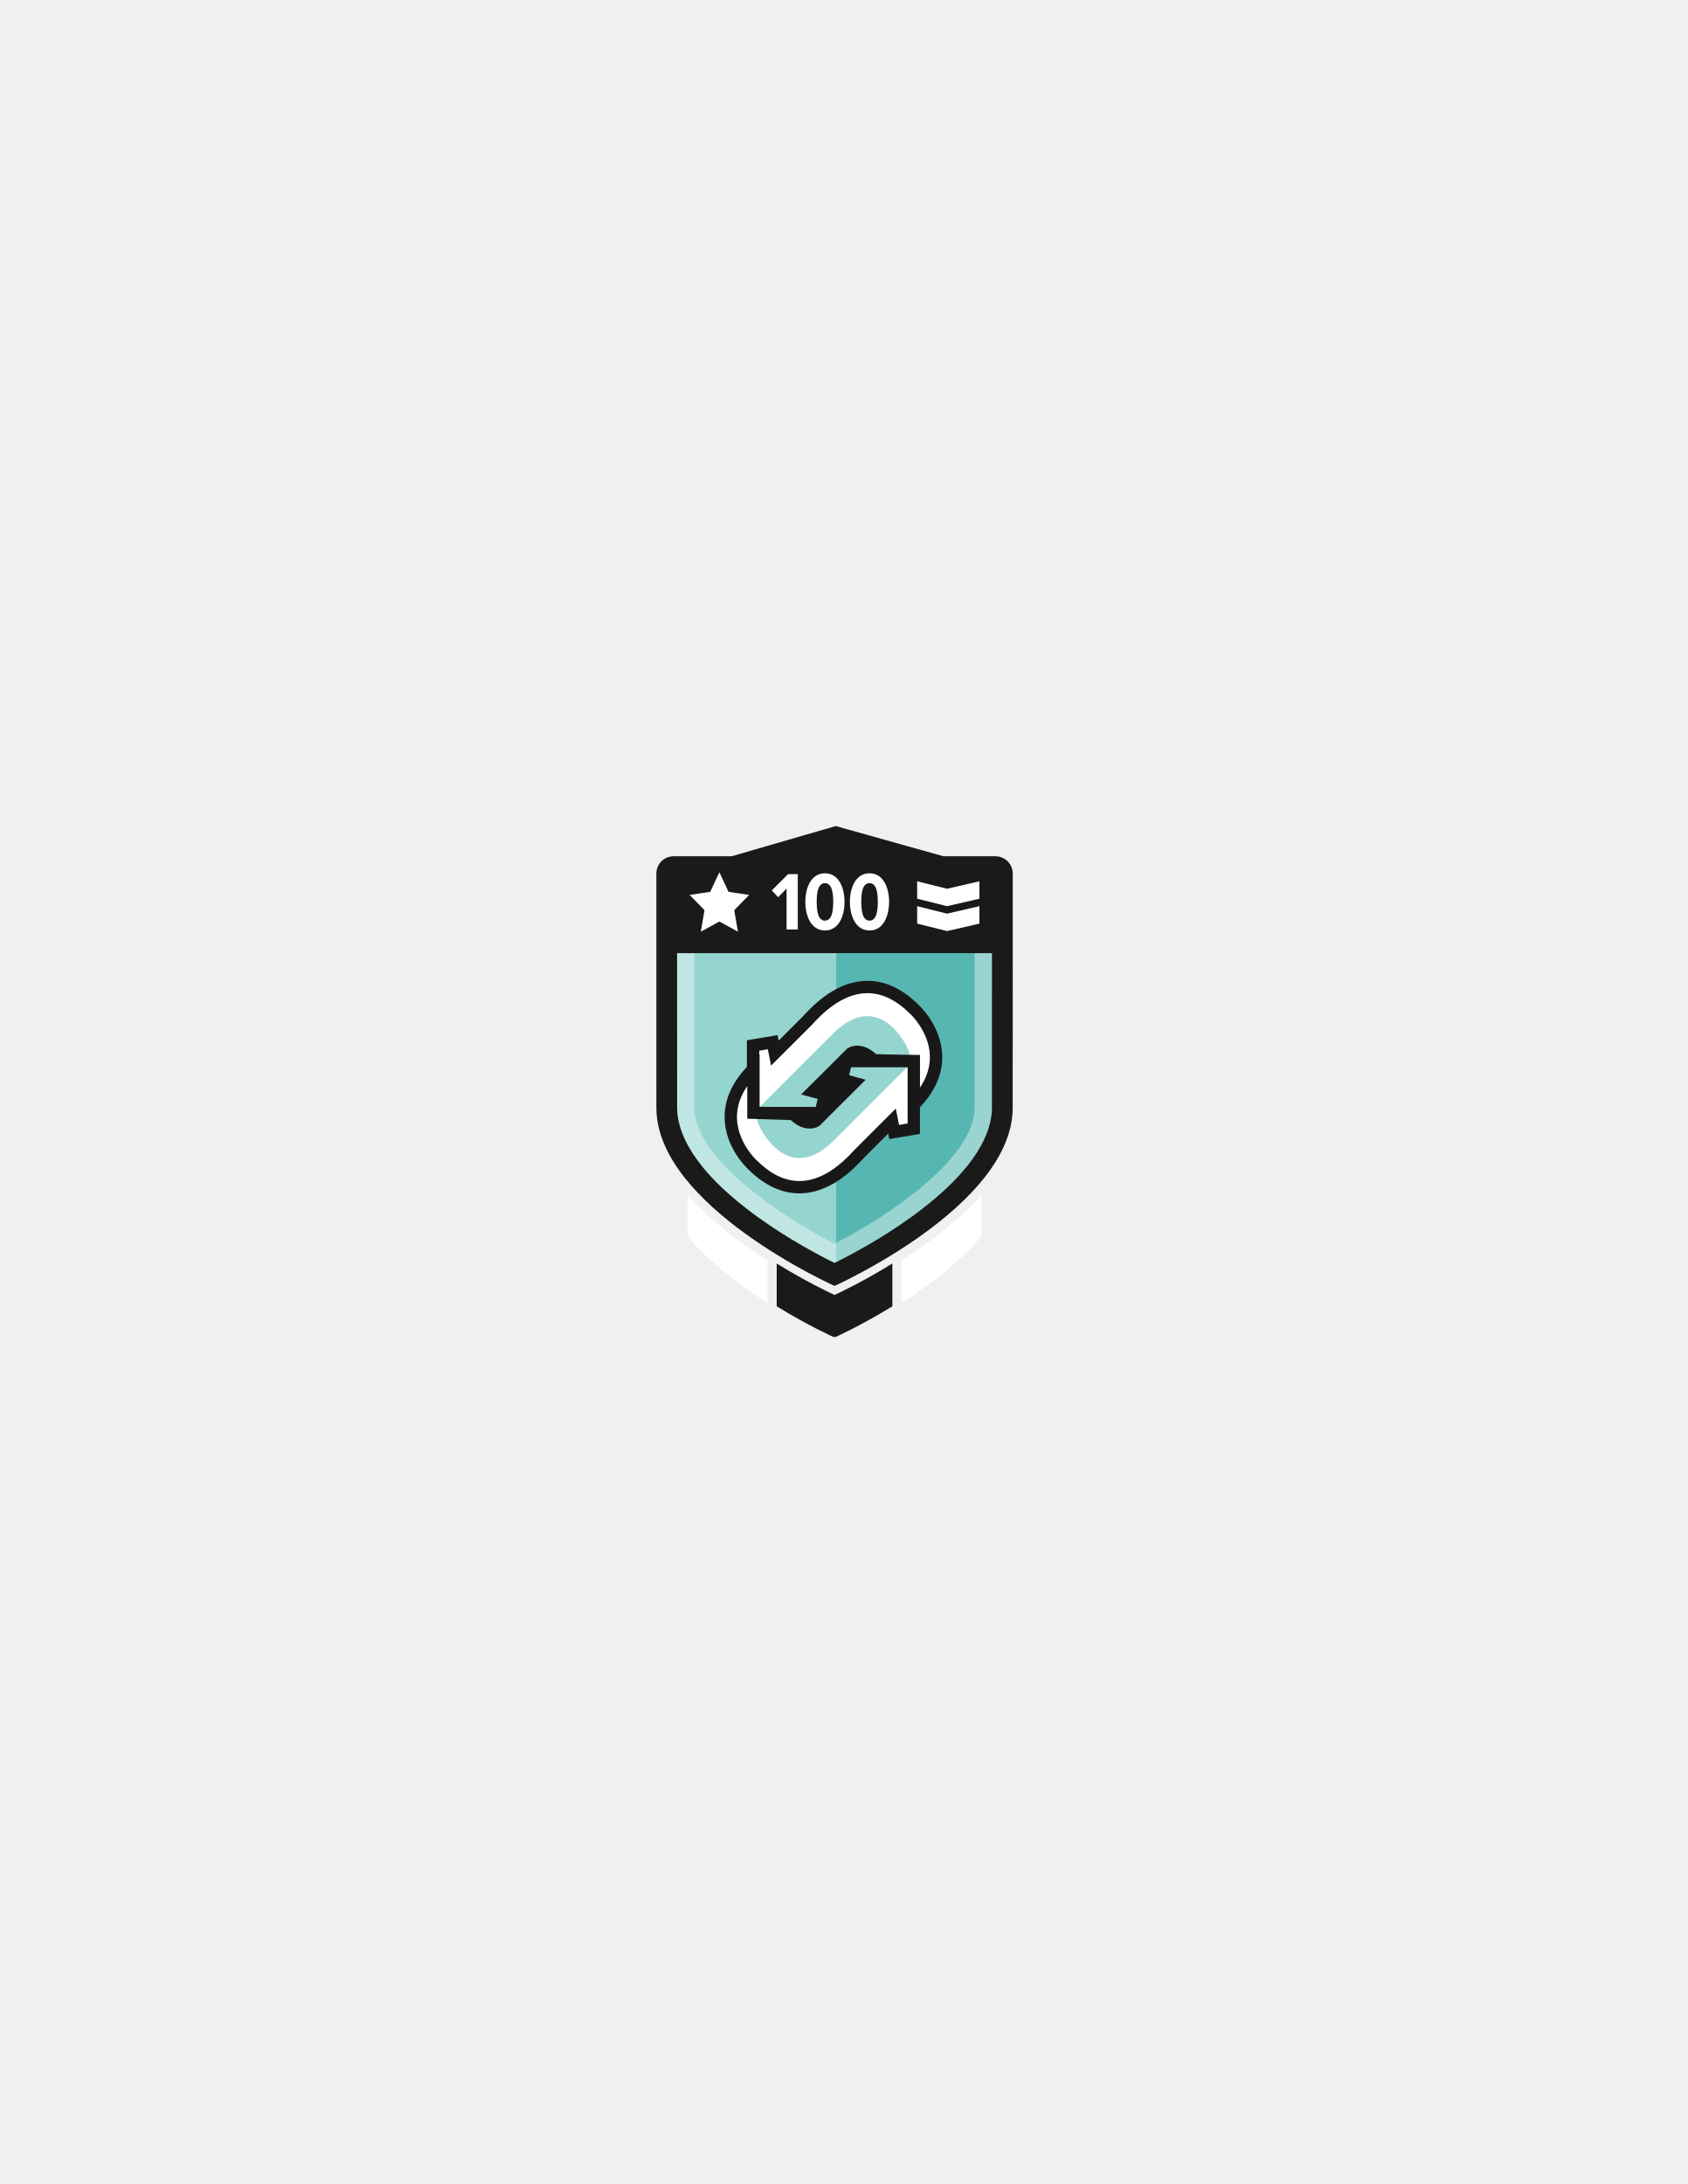
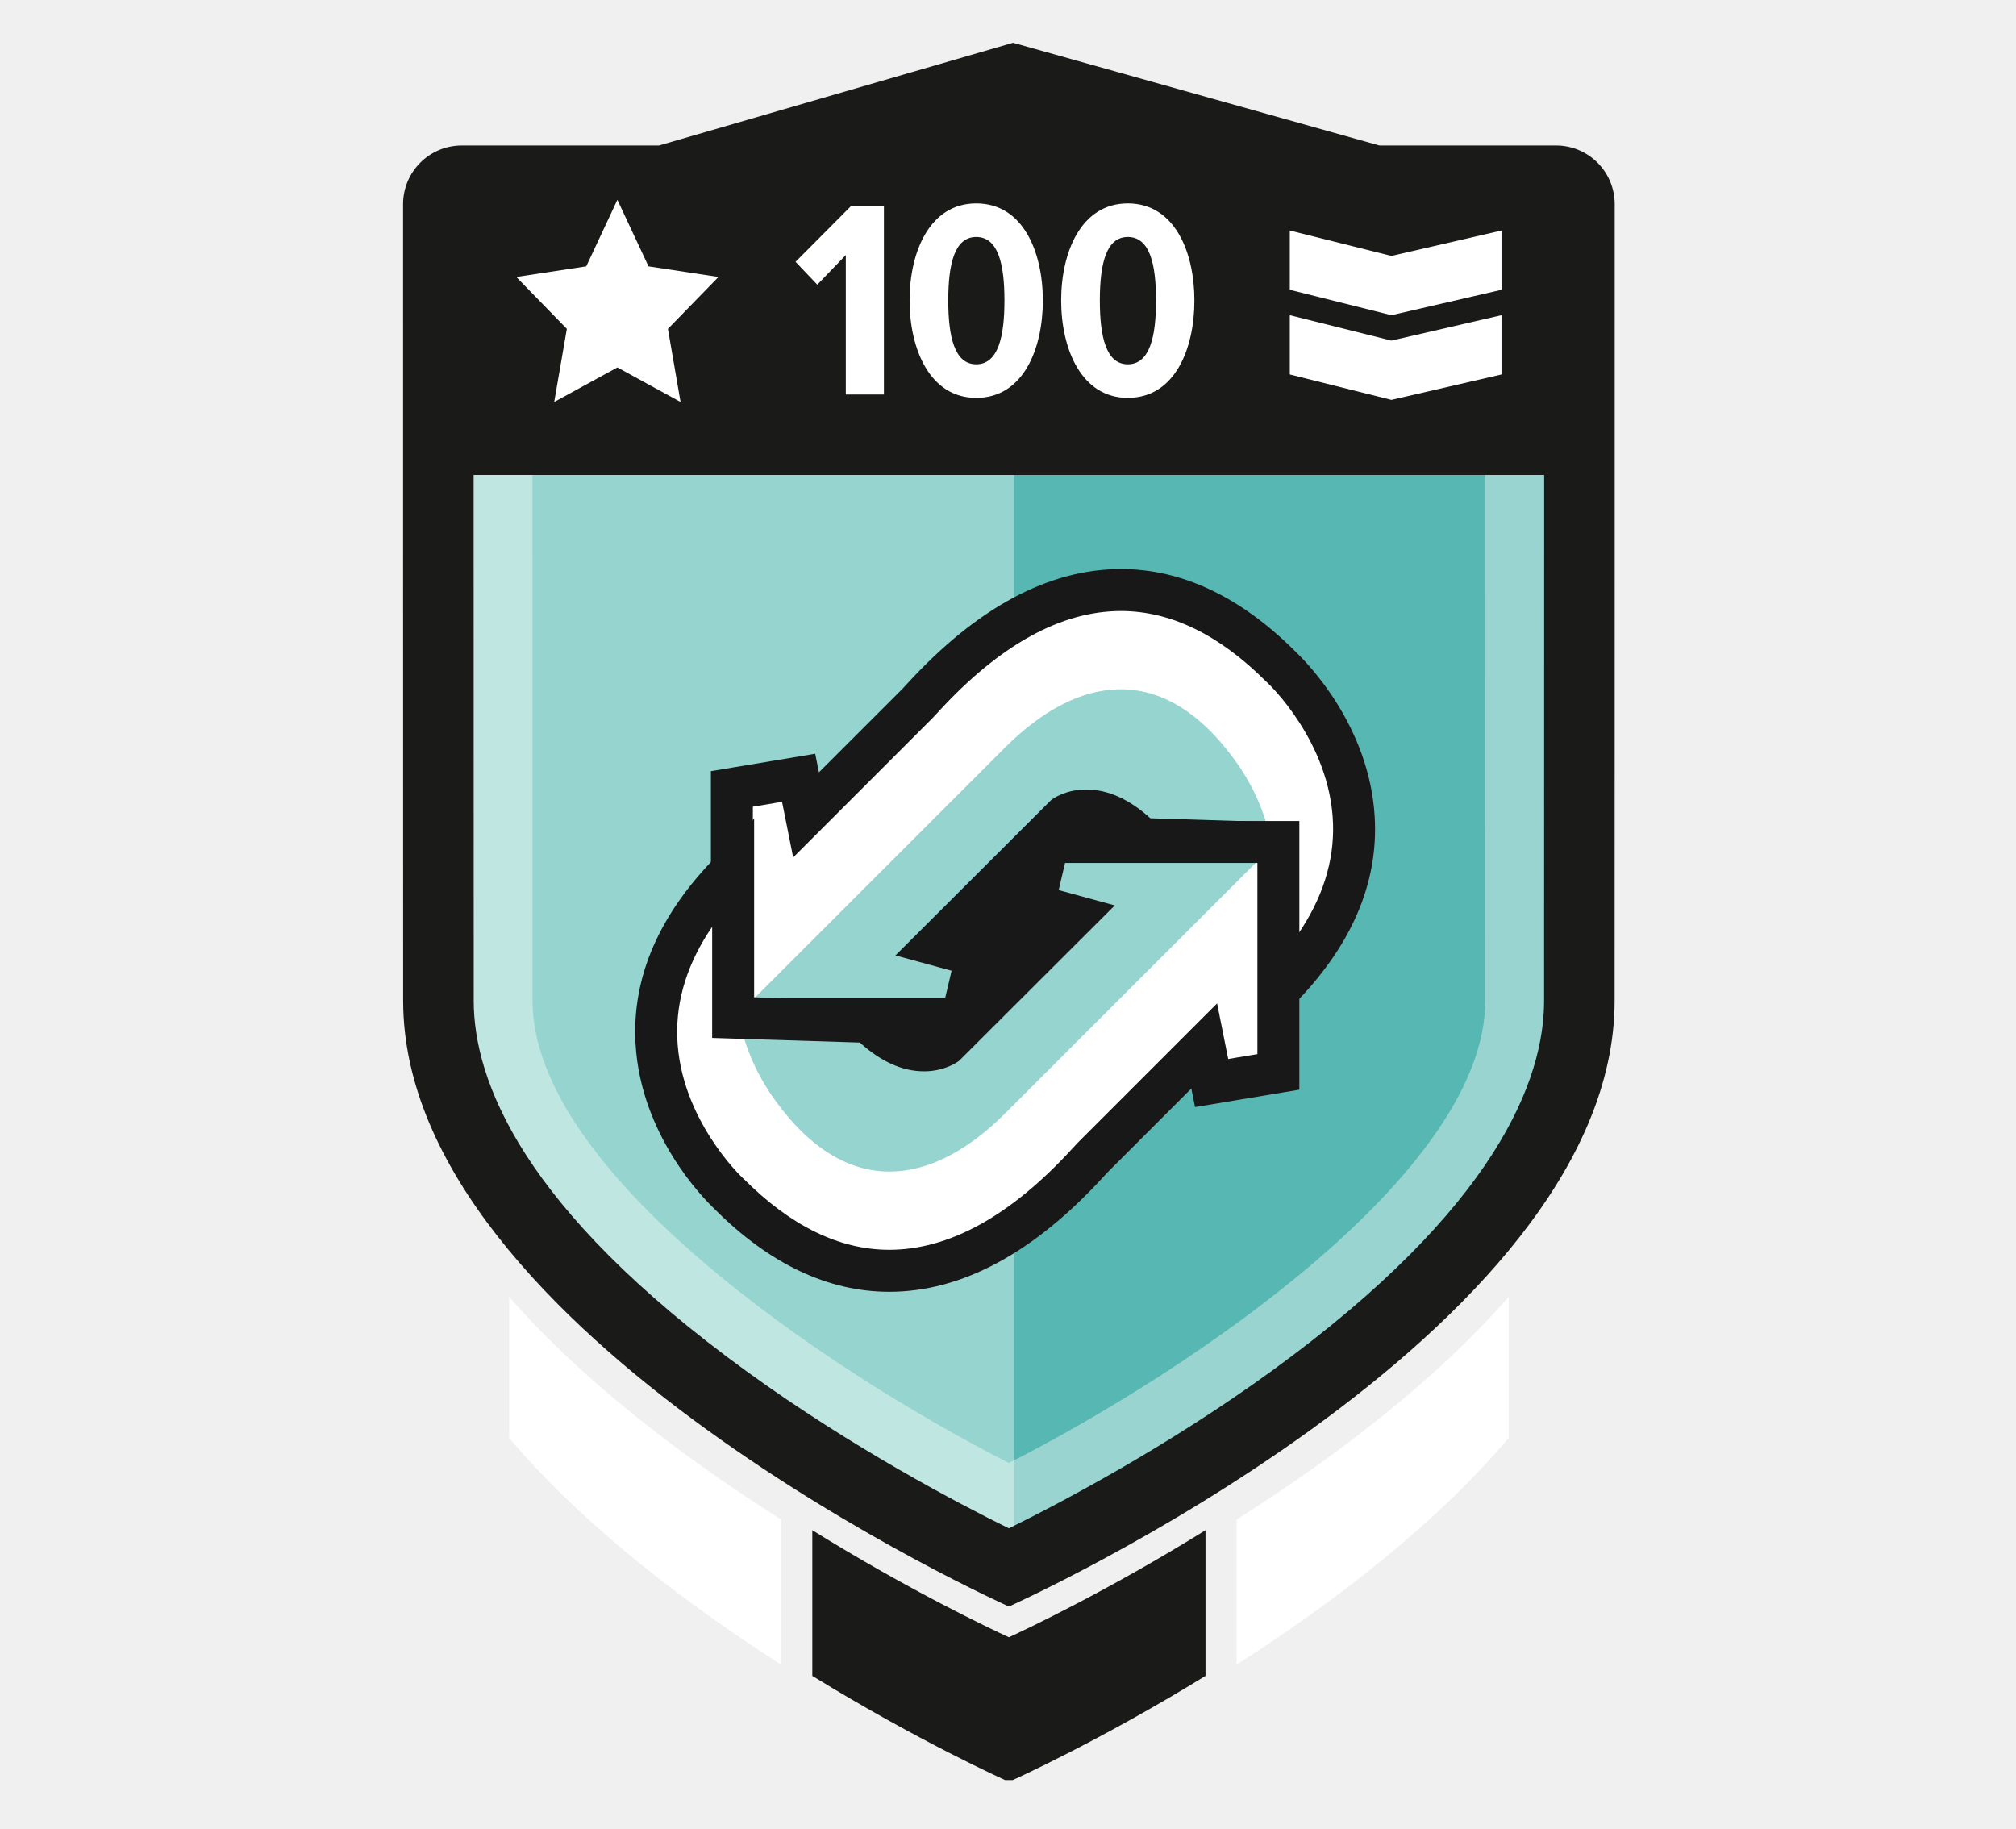
- <svg xmlns="http://www.w3.org/2000/svg" xmlns:xlink="http://www.w3.org/1999/xlink" version="1.1" id="Layer_1" x="0px" y="0px" width="612px" height="792px" viewBox="0 0 612 792" enable-background="new 0 0 612 792" xml:space="preserve">
-   <path fill="none" d="M346.63,60" />
-   <path fill="none" d="M346.63,3305.597" />
-   <path fill="#1A1A19" d="M323.563,458.185c-10.387,6.446-19.063,10.538-20.966,11.416c-1.905-0.878-10.58-4.97-20.967-11.416v0.492  c-0.003-0.002,0.004-0.005,0-0.007v15.051c11.415,7.014,20.568,11.112,20.568,11.112l0.399-0.001l0.399,0.001  c0,0,9.151-4.099,20.567-11.112V458.67c-0.004,0.002,0.004,0.005,0,0.007V458.185z" />
-   <path fill="#FFFFFF" d="M278.313,457.048c-9.748-6.171-20.759-14.313-29.014-23.745v15.051c8.118,9.569,19.145,17.858,29.014,24.17  v-15.051c-0.004-0.002,0.003-0.005,0-0.007V457.048z" />
-   <path fill="#FFFFFF" d="M326.879,457.048v0.418c-0.004,0.002,0.002,0.005,0,0.007v15.051c9.869-6.312,20.895-14.601,29.014-24.17  v-15.051C347.637,442.734,336.627,450.877,326.879,457.048" />
-   <path fill="#95D5CF" d="M240.069,333.809v19.647l0.008,48.178c0,34.526,62.52,62.518,62.52,62.518s62.518-27.991,62.518-62.518  l0.009-48.178v-19.647H240.069z" />
+ <svg xmlns="http://www.w3.org/2000/svg" xmlns:xlink="http://www.w3.org/1999/xlink" version="1.1" id="Layer_1" x="0px" y="0px" width="215px" height="195px" viewBox="0 0 215 195" enable-background="new 0 0 215 195" xml:space="preserve">
+   <path fill="#1A1A19" d="M107.099,188.833l0.399-0.001l0.399,0.001" />
+   <path fill="#1A1A19" d="M107.533,189.833l0.399-0.001l0.399,0.001" />
+   <path fill="#1A1A19" d="M128.563,163.185c-10.387,6.446-19.063,10.538-20.965,11.416c-1.905-0.878-10.58-4.97-20.967-11.416v0.492  c-0.003-0.002,0.004-0.005,0-0.007v15.051c11.415,7.015,20.568,11.112,20.568,11.112l0.399-0.001l0.399,0.001  c0,0,9.15-4.099,20.566-11.112V163.67c-0.004,0.002,0.004,0.005,0,0.007V163.185L128.563,163.185z" />
+   <path fill="#FFFFFF" d="M83.313,162.048c-9.748-6.171-20.759-14.313-29.014-23.745v15.051c8.118,9.569,19.145,17.858,29.014,24.171  v-15.052c-0.004-0.002,0.003-0.005,0-0.007V162.048z" />
+   <path fill="#FFFFFF" d="M131.879,162.048v0.418c-0.004,0.002,0.002,0.005,0,0.007v15.052c9.869-6.313,20.895-14.602,29.014-24.171  v-15.051C152.637,147.734,141.627,155.877,131.879,162.048" />
+   <path fill="#96D5CF" d="M45.069,38.809v19.647l0.008,48.178c0,34.526,62.52,62.519,62.52,62.519s62.518-27.991,62.518-62.519  l0.009-48.178V38.809H45.069z" />
  <g opacity="0.5">
    <g>
-       <defs>
-         <rect id="SVGID_1_" x="303.19" y="332.922" width="60.02" height="127.574" />
-       </defs>
-       <clipPath id="SVGID_2_">
-         <use xlink:href="#SVGID_1_" overflow="visible" />
-       </clipPath>
-       <path clip-path="url(#SVGID_2_)" fill="#189995" d="M303.315,460.496c5.59-2.753,17.619-9.048,29.468-17.652    c9.191-6.674,16.454-13.391,21.588-19.966c5.866-7.514,8.841-14.723,8.841-21.427v-47.225v-21.305h-60.025v127.511    C303.229,460.453,303.274,460.476,303.315,460.496" />
+       <g>
+         <defs>
+           <rect id="SVGID_1_" x="108.189" y="37.922" width="60.021" height="127.574" />
+         </defs>
+         <clipPath id="SVGID_2_">
+           <use xlink:href="#SVGID_1_" overflow="visible" />
+         </clipPath>
+         <path clip-path="url(#SVGID_2_)" fill="#189995" d="M108.314,165.496c5.59-2.753,17.619-9.048,29.469-17.652     c9.191-6.674,16.453-13.391,21.588-19.966c5.865-7.514,8.841-14.723,8.841-21.427V59.226V37.921h-60.024v127.511     C108.229,165.453,108.273,165.476,108.314,165.496" />
+       </g>
    </g>
  </g>
  <g opacity="0.4">
    <g>
-       <defs>
-         <rect id="SVGID_3_" x="237.99" y="329.13" width="129.21" height="137.192" />
-       </defs>
-       <clipPath id="SVGID_4_">
-         <use xlink:href="#SVGID_3_" overflow="visible" />
-       </clipPath>
-       <path clip-path="url(#SVGID_4_)" fill="#FFFFFF" d="M353.408,342.927v9.011l-0.009,49.784c0,18.229-31.245,39.336-50.803,49.295    c-19.566-9.964-50.805-31.068-50.805-49.298l-0.008-49.777v-9.015H353.408 M367.205,329.13H237.987v22.812l0.009,49.78    c0,35.677,64.6,64.601,64.6,64.601s64.602-28.924,64.602-64.601l0.008-49.78V329.13z" />
+       <g>
+         <defs>
+           <rect id="SVGID_3_" x="42.99" y="34.13" width="129.21" height="137.192" />
+         </defs>
+         <clipPath id="SVGID_4_">
+           <use xlink:href="#SVGID_3_" overflow="visible" />
+         </clipPath>
+         <path clip-path="url(#SVGID_4_)" fill="#FFFFFF" d="M158.408,47.927v9.011l-0.01,49.784c0,18.229-31.244,39.336-50.802,49.295     c-19.566-9.964-50.805-31.067-50.805-49.298l-0.008-49.776v-9.016H158.408 M172.205,34.13H42.987v22.813l0.009,49.779     c0,35.678,64.6,64.602,64.6,64.602s64.602-28.924,64.602-64.602l0.008-49.779L172.205,34.13L172.205,34.13z" />
+       </g>
    </g>
  </g>
-   <path fill="#1A1A19" d="M367.204,316.777c0-3.458-2.803-6.262-6.261-6.262h-18.838l-39.065-10.953l-37.761,10.953h-21.031  c-3.458,0-6.261,2.804-6.261,6.262v12.353v22.811l0.008,49.781c0,35.678,64.601,64.601,64.601,64.601s64.6-28.923,64.6-64.601  l0.008-49.781v-6.282V316.777z M359.68,351.939l-0.008,49.782c0,8.389-5.031,22.043-28.998,39.445  c-11.291,8.199-22.754,14.197-28.081,16.82c-5.288-2.601-16.619-8.527-27.885-16.682c-24.124-17.462-29.187-31.164-29.187-39.585  l-0.009-49.78v-6.282H359.68V351.939z" />
-   <polygon fill="#FFFFFF" points="285.204,337.069 285.204,322.197 282.163,325.358 279.845,322.921 285.746,316.989 289.268,316.989   289.268,337.069 " />
-   <path fill="#FFFFFF" d="M292.005,327.044c0-5.178,2.138-10.355,7.106-10.355c4.997,0,7.104,5.178,7.104,10.355  c0,5.148-2.077,10.388-7.104,10.388C294.143,337.432,292.005,332.192,292.005,327.044 M302.121,327.044  c0-3.883-0.663-6.772-3.01-6.772c-2.319,0-2.981,2.89-2.981,6.772c0,3.854,0.662,6.806,2.981,6.806  C301.458,333.85,302.121,330.898,302.121,327.044" />
-   <path fill="#FFFFFF" d="M308.17,327.044c0-5.178,2.137-10.355,7.105-10.355c4.997,0,7.104,5.178,7.104,10.355  c0,5.148-2.076,10.388-7.104,10.388C310.307,337.432,308.17,332.192,308.17,327.044 M318.285,327.044  c0-3.883-0.662-6.772-3.01-6.772c-2.319,0-2.981,2.89-2.981,6.772c0,3.854,0.662,6.806,2.981,6.806  C317.623,333.85,318.285,330.898,318.285,327.044" />
-   <path fill="#191818" d="M313.267,384.004c3.987,3.987,2.437,12-3.462,17.897c-5.897,5.898-13.91,7.447-17.897,3.461  c-3.986-3.986-2.437-12,3.461-17.897C301.267,381.566,309.279,380.017,313.267,384.004" />
-   <path fill="#FFFFFF" d="M331.59,366.08c-19.578-19.579-36.784,1.978-38.762,3.955c-3.56,3.56-11.866,11.865-11.866,11.865  l-0.791-3.955l-7.119,1.187v24.522h0.193h24.329l1.583-6.723l-4.351-1.187l13.645-13.646c0,0,3.362-2.571,8.307,2.373l13.806,0.433  l0.636,0.021v15.821C349.133,382.812,332.18,366.544,331.59,366.08" />
-   <path fill="#FFFFFF" d="M331.59,366.08c-19.578-19.579-36.784,1.978-38.762,3.955c-3.56,3.56-11.866,11.865-11.866,11.865  l-0.791-3.955l-7.119,1.187v24.522h0.193c8.183-8.183,26.646-26.646,28.946-28.945c7.713-7.713,16.81-9.295,24.523,1.384  c2.184,3.025,3.328,6.041,3.849,8.812l0.636,0.021v15.821C349.133,382.812,332.18,366.544,331.59,366.08" />
-   <path fill="#95D5CF" d="M302.191,374.709c-2.3,2.3-20.763,20.763-28.946,28.946h24.329l1.582-6.725l-4.35-1.186l13.645-13.646  c0,0,3.362-2.571,8.307,2.373l13.806,0.434c-0.521-2.771-1.665-5.787-3.849-8.813C319.002,365.414,309.904,366.996,302.191,374.709" />
-   <path fill="#191818" d="M328.962,406.146v-19.054l-13.159-0.411l-0.627-0.627c-1.561-1.562-3.061-2.387-4.339-2.387  c-0.493,0-0.836,0.128-0.993,0.203l-10.729,10.729l2.715,0.74l-2.483,10.552h-28.533v-28.656l11.126-1.854l0.396,1.98l8.91-8.909  c0.108-0.107,0.269-0.286,0.48-0.516c7.435-8.13,15.115-12.253,22.825-12.253c6.508,0,12.773,2.965,18.621,8.813l-0.003,0.003  c1.23,1.161,7.862,7.882,8.437,17.596c0.425,7.145-2.545,13.952-8.824,20.231L328.962,406.146z M275.289,401.417h20.514l0.681-2.896  l-5.987-1.632l16.597-16.568c0.245-0.188,1.584-1.129,3.743-1.129c2.302,0,4.599,1.033,6.845,3.069l15.754,0.492v11.857  c2.605-3.811,3.855-7.753,3.727-11.772c-0.283-8.754-6.939-14.984-7.008-15.044l-0.146-0.134  c-4.978-4.978-10.178-7.502-15.457-7.502c-6.401,0-12.97,3.633-19.522,10.797c-0.27,0.296-0.478,0.522-0.617,0.661l-14.823,14.821  l-1.186-5.93l-3.113,0.519V401.417z" />
-   <path fill="#FFFFFF" d="M272.797,422.363c19.579,19.579,36.784-1.978,38.762-3.955c3.561-3.56,11.866-11.866,11.866-11.866  l0.791,3.955l7.119-1.186v-24.523h-0.192c-8.184,8.184-26.646,26.646-28.947,28.946c-7.713,7.713-16.81,9.295-24.523-1.384  c-2.184-3.025-3.329-6.041-3.849-8.813l-0.636-0.02v-15.821C255.255,405.632,272.207,421.899,272.797,422.363" />
-   <path fill="#FFFFFF" d="M331.143,384.788h-24.331l-1.582,6.724l4.351,1.188l-13.646,13.645c0,0-3.361,2.571-8.306-2.373  l-13.805-0.433l-0.636-0.019v-15.822c-17.933,17.934-0.982,34.202-0.391,34.666c19.579,19.579,36.784-1.978,38.762-3.955  c3.561-3.561,11.866-11.866,11.866-11.866l0.791,3.955l7.119-1.186v-24.523H331.143z" />
-   <path fill="#95D5CF" d="M302.196,413.734c2.3-2.3,20.763-20.763,28.946-28.946h-24.329l-1.582,6.725l4.35,1.186l-13.645,13.646  c0,0-3.362,2.57-8.306-2.373l-13.806-0.434c0.52,2.771,1.665,5.787,3.849,8.813C285.386,423.029,294.483,421.447,302.196,413.734" />
-   <path fill="#191818" d="M289.839,432.76h-0.003c-6.509-0.002-12.774-2.967-18.621-8.814l0.003-0.003  c-1.23-1.161-7.862-7.882-8.437-17.594c-0.424-7.146,2.545-13.954,8.825-20.233l3.82-3.819v19.055l13.159,0.412l0.627,0.627  c3.069,3.068,4.89,2.391,5.332,2.182l10.729-10.728l-2.715-0.741l2.483-10.551h28.531v28.654l-11.125,1.854l-0.396-1.98l-8.909,8.91  c-0.11,0.11-0.271,0.287-0.483,0.521C305.224,428.639,297.546,432.76,289.839,432.76 M270.951,393.831  c-2.604,3.812-3.854,7.753-3.725,11.772c0.283,8.754,6.94,14.986,7.007,15.044l0.146,0.134c4.978,4.979,10.178,7.502,15.457,7.503  h0.002c6.401,0,12.967-3.632,19.519-10.795c0.272-0.297,0.481-0.522,0.62-0.663l14.822-14.822l1.186,5.931l3.113-0.52v-20.39  h-20.513l-0.681,2.896l5.985,1.633l-16.595,16.566c-0.247,0.189-1.586,1.128-3.745,1.129c-2.3,0-4.599-1.031-6.845-3.068  l-15.754-0.493V393.831z" />
-   <polygon fill="#FFFFFF" points="355.129,325.905 343.389,328.614 332.553,325.905 332.553,319.584 343.389,322.293 355.129,319.584   " />
-   <polygon fill="#FFFFFF" points="355.129,334.936 343.389,337.645 332.553,334.936 332.553,328.614 343.389,331.323 355.129,328.614   " />
-   <polygon fill="#FFFFFF" points="271.621,324.538 264.163,323.406 260.842,316.309 257.522,323.406 250.063,324.538 255.453,330.072   254.105,337.867 260.842,334.186 267.579,337.867 266.232,330.072 " />
+   <path fill="#1A1A19" d="M172.204,21.777c0-3.458-2.804-6.263-6.261-6.263h-18.838L108.04,4.562L70.279,15.515H49.248  c-3.458,0-6.261,2.805-6.261,6.263V34.13v22.812l0.008,49.78c0,35.679,64.601,64.602,64.601,64.602s64.599-28.923,64.599-64.602  l0.009-49.78v-6.282V21.777L172.204,21.777z M164.68,56.939l-0.008,49.781c0,8.39-5.031,22.043-28.998,39.445  c-11.291,8.199-22.754,14.197-28.081,16.82c-5.288-2.602-16.619-8.527-27.885-16.683c-24.124-17.462-29.187-31.164-29.187-39.585  l-0.009-49.779v-6.282H164.68V56.939z" />
+   <polygon fill="#FFFFFF" points="90.204,42.069 90.204,27.197 87.163,30.358 84.845,27.921 90.746,21.989 94.268,21.989   94.268,42.069 " />
+   <path fill="#FFFFFF" d="M97.005,32.044c0-5.178,2.138-10.354,7.106-10.354c4.997,0,7.104,5.178,7.104,10.354  c0,5.148-2.076,10.388-7.104,10.388C99.143,42.432,97.005,37.192,97.005,32.044 M107.121,32.044c0-3.883-0.663-6.771-3.01-6.771  c-2.319,0-2.981,2.89-2.981,6.771c0,3.854,0.662,6.806,2.981,6.806C106.458,38.85,107.121,35.898,107.121,32.044" />
+   <path fill="#FFFFFF" d="M113.17,32.044c0-5.178,2.137-10.354,7.105-10.354c4.996,0,7.104,5.178,7.104,10.354  c0,5.148-2.076,10.388-7.104,10.388C115.307,42.432,113.17,37.192,113.17,32.044 M123.285,32.044c0-3.883-0.662-6.771-3.01-6.771  c-2.319,0-2.981,2.89-2.981,6.771c0,3.854,0.662,6.806,2.981,6.806C122.623,38.85,123.285,35.898,123.285,32.044" />
+   <path fill="#191818" d="M118.268,89.004c3.986,3.987,2.437,12-3.463,17.897c-5.896,5.897-13.91,7.446-17.896,3.461  c-3.986-3.986-2.437-12,3.461-17.897C106.267,86.566,114.279,85.017,118.268,89.004" />
+   <path fill="#FFFFFF" d="M136.59,71.08c-19.578-19.579-36.784,1.978-38.762,3.955C94.268,78.595,85.962,86.9,85.962,86.9  l-0.791-3.955l-7.119,1.187v24.522h0.193h24.329l1.583-6.724l-4.351-1.187l13.645-13.646c0,0,3.361-2.57,8.307,2.373l13.807,0.434  l0.636,0.021v15.821C154.133,87.813,137.18,71.544,136.59,71.08" />
+   <path fill="#FFFFFF" d="M136.59,71.08c-19.578-19.579-36.784,1.978-38.762,3.955C94.268,78.595,85.962,86.9,85.962,86.9  l-0.791-3.955l-7.119,1.187v24.522h0.193c8.183-8.184,26.646-26.646,28.946-28.945c7.713-7.713,16.81-9.295,24.523,1.384  c2.185,3.025,3.328,6.041,3.849,8.813l0.637,0.021v15.821C154.133,87.813,137.18,71.544,136.59,71.08" />
+   <path fill="#96D5CF" d="M107.191,79.709c-2.3,2.3-20.763,20.763-28.946,28.946h24.329l1.582-6.726l-4.35-1.186l13.645-13.646  c0,0,3.361-2.57,8.307,2.373l13.807,0.435c-0.521-2.771-1.666-5.787-3.85-8.813C124.002,70.414,114.904,71.996,107.191,79.709" />
+   <path fill="#191818" d="M133.962,111.146V92.092l-13.159-0.411l-0.627-0.627c-1.561-1.562-3.061-2.387-4.339-2.387  c-0.493,0-0.836,0.128-0.993,0.203l-10.729,10.729l2.715,0.74l-2.483,10.552H75.814V82.235l11.126-1.854l0.396,1.98l8.91-8.909  c0.108-0.107,0.269-0.286,0.48-0.517c7.435-8.13,15.115-12.253,22.825-12.253c6.508,0,12.773,2.966,18.621,8.813l-0.003,0.003  c1.229,1.161,7.862,7.882,8.437,17.596c0.426,7.146-2.545,13.952-8.823,20.231L133.962,111.146z M80.289,106.417h20.514l0.681-2.896  l-5.987-1.633l16.597-16.567c0.245-0.188,1.584-1.129,3.743-1.129c2.302,0,4.599,1.032,6.845,3.068l15.754,0.492V99.61  c2.605-3.812,3.855-7.753,3.728-11.772c-0.283-8.754-6.938-14.984-7.009-15.044l-0.146-0.134  c-4.978-4.979-10.178-7.502-15.457-7.502c-6.401,0-12.97,3.633-19.522,10.797c-0.27,0.296-0.478,0.521-0.617,0.661L84.59,91.438  l-1.186-5.931l-3.113,0.52v20.391H80.289z" />
+   <path fill="#FFFFFF" d="M77.797,127.363c19.579,19.579,36.784-1.979,38.762-3.955c3.562-3.561,11.866-11.866,11.866-11.866  l0.791,3.955l7.119-1.187V89.788h-0.192c-8.184,8.184-26.646,26.646-28.947,28.946c-7.713,7.713-16.81,9.295-24.523-1.385  c-2.184-3.024-3.329-6.041-3.849-8.813l-0.636-0.021v-15.82C60.255,110.632,77.207,126.899,77.797,127.363" />
+   <path fill="#FFFFFF" d="M136.143,89.788h-24.33l-1.582,6.724l4.351,1.188l-13.646,13.645c0,0-3.361,2.571-8.306-2.373l-13.805-0.433  l-0.636-0.02V92.698c-17.933,17.934-0.982,34.202-0.391,34.666c19.579,19.579,36.784-1.979,38.762-3.955  c3.562-3.562,11.866-11.866,11.866-11.866l0.791,3.955l7.119-1.187V89.789L136.143,89.788L136.143,89.788z" />
+   <path fill="#96D5CF" d="M107.196,118.734c2.3-2.301,20.763-20.764,28.947-28.946h-24.33l-1.582,6.725l4.351,1.187l-13.645,13.646  c0,0-3.362,2.57-8.306-2.373l-13.806-0.434c0.52,2.771,1.665,5.787,3.849,8.813C90.386,128.029,99.483,126.447,107.196,118.734" />
+   <path fill="#191818" d="M94.839,137.76h-0.003c-6.509-0.002-12.774-2.967-18.621-8.813l0.003-0.003  c-1.23-1.161-7.862-7.883-8.437-17.595c-0.424-7.146,2.545-13.954,8.825-20.232l3.82-3.819v19.055l13.159,0.412l0.627,0.627  c3.069,3.068,4.89,2.392,5.332,2.183l10.729-10.729l-2.715-0.74l2.483-10.552h28.531v28.654l-11.125,1.854l-0.396-1.979l-8.908,8.91  c-0.11,0.109-0.271,0.287-0.483,0.521C110.225,133.639,102.546,137.76,94.839,137.76 M75.951,98.831  c-2.604,3.812-3.854,7.753-3.725,11.771c0.283,8.755,6.94,14.986,7.007,15.045l0.146,0.134c4.978,4.979,10.178,7.502,15.457,7.503  h0.002c6.401,0,12.967-3.632,19.52-10.795c0.271-0.297,0.48-0.522,0.619-0.663l14.822-14.822l1.186,5.931l3.113-0.52v-20.39h-20.513  l-0.681,2.896l5.984,1.633l-16.595,16.566c-0.247,0.188-1.586,1.128-3.745,1.129c-2.3,0-4.599-1.031-6.845-3.068l-15.754-0.492  L75.951,98.831L75.951,98.831z" />
+   <polygon fill="#FFFFFF" points="160.129,30.905 148.389,33.614 137.553,30.905 137.553,24.584 148.389,27.293 160.129,24.584 " />
+   <polygon fill="#FFFFFF" points="160.129,39.936 148.389,42.645 137.553,39.936 137.553,33.614 148.389,36.323 160.129,33.614 " />
+   <polygon fill="#FFFFFF" points="76.621,29.538 69.163,28.406 65.842,21.309 62.522,28.406 55.063,29.538 60.453,35.072   59.105,42.867 65.842,39.186 72.579,42.867 71.232,35.072 " />
</svg>
